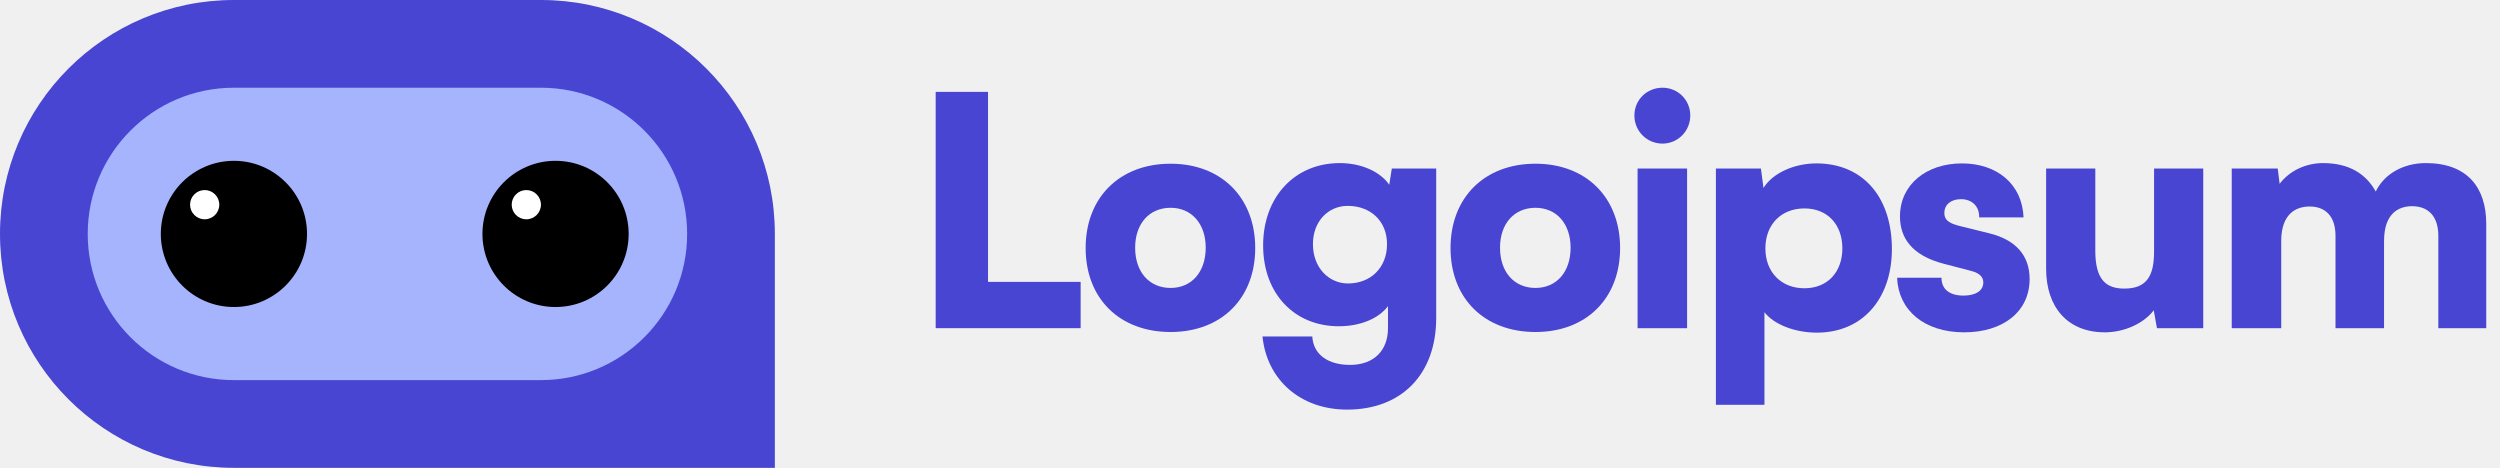
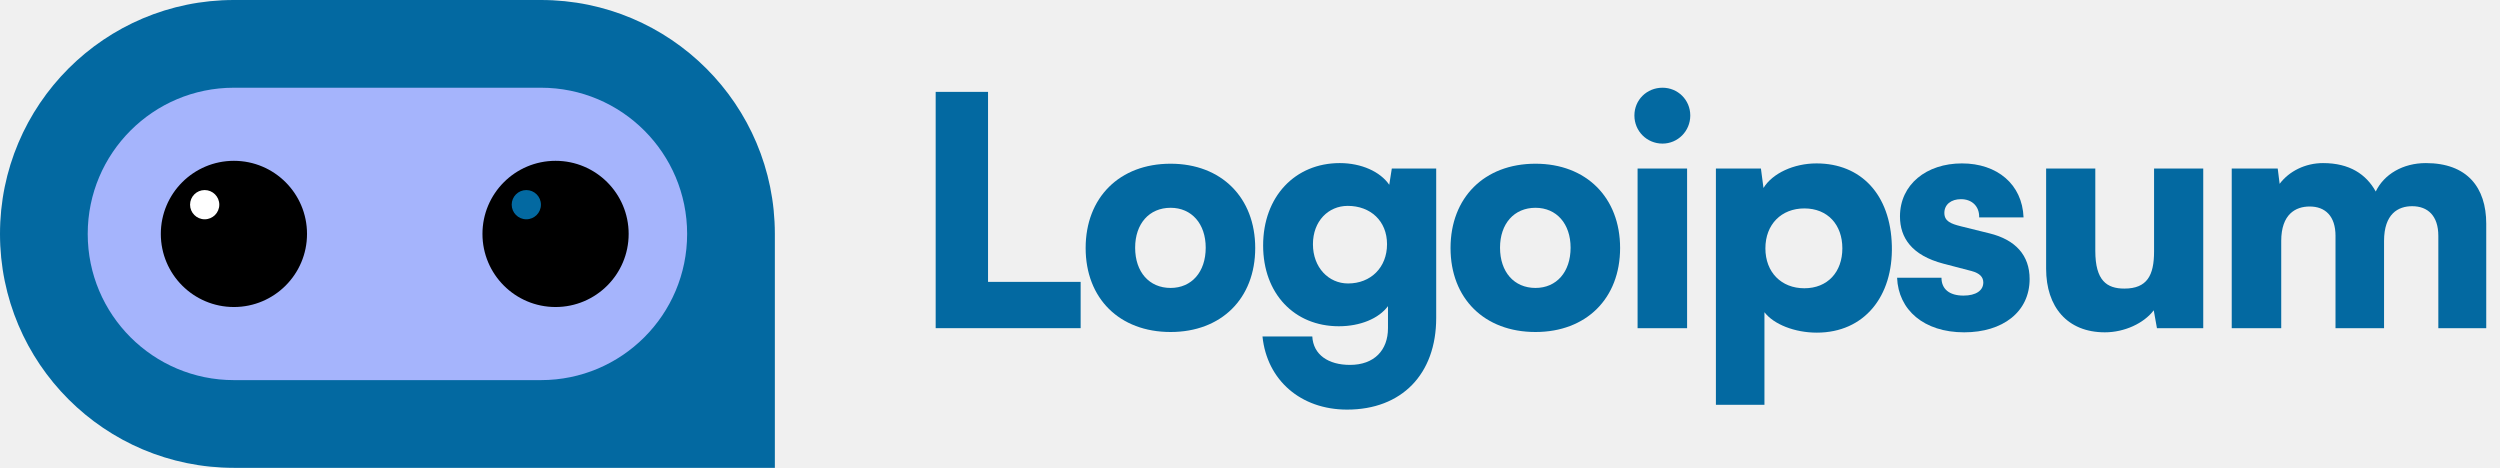
<svg xmlns="http://www.w3.org/2000/svg" id="logo-40" width="171" height="32" viewBox="0 0 171 32" fill="none">
-   <path d="M67.582 6.284H64V22.447H73.916V19.28H67.582V6.284Z" fill="#4845D2" class="ccustom" />
-   <path d="M74.258 16.965C74.258 20.416 76.574 22.709 80.069 22.709C83.541 22.709 85.857 20.416 85.857 16.965C85.857 13.514 83.541 11.198 80.069 11.198C76.574 11.198 74.258 13.514 74.258 16.965ZM77.644 16.943C77.644 15.305 78.605 14.213 80.069 14.213C81.51 14.213 82.471 15.305 82.471 16.943C82.471 18.603 81.51 19.695 80.069 19.695C78.605 19.695 77.644 18.603 77.644 16.943Z" fill="#4845D2" class="ccustom" />
-   <path d="M86.398 16.79C86.398 20.088 88.538 22.316 91.574 22.316C93.038 22.316 94.305 21.792 94.938 20.94V22.447C94.938 23.954 93.999 24.959 92.339 24.959C90.854 24.959 89.827 24.26 89.761 23.015H86.354C86.66 26.008 88.975 28.017 92.142 28.017C95.877 28.017 98.236 25.593 98.236 21.748V11.526H95.2L95.025 12.64C94.414 11.745 93.125 11.155 91.64 11.155C88.582 11.155 86.398 13.448 86.398 16.79ZM89.805 16.703C89.805 15.13 90.854 14.082 92.186 14.082C93.737 14.082 94.873 15.108 94.873 16.703C94.873 18.297 93.759 19.389 92.208 19.389C90.876 19.389 89.805 18.297 89.805 16.703Z" fill="#4845D2" class="ccustom" />
-   <path d="M99.217 16.965C99.217 20.416 101.532 22.709 105.027 22.709C108.5 22.709 110.815 20.416 110.815 16.965C110.815 13.514 108.5 11.198 105.027 11.198C101.532 11.198 99.217 13.514 99.217 16.965ZM102.602 16.943C102.602 15.305 103.563 14.213 105.027 14.213C106.468 14.213 107.429 15.305 107.429 16.943C107.429 18.603 106.468 19.695 105.027 19.695C103.563 19.695 102.602 18.603 102.602 16.943Z" fill="#4845D2" class="ccustom" />
-   <path d="M113.715 9.822C114.763 9.822 115.615 8.971 115.615 7.9C115.615 6.83 114.763 6 113.715 6C112.645 6 111.793 6.83 111.793 7.9C111.793 8.971 112.645 9.822 113.715 9.822ZM112.011 22.447H115.397V11.526H112.011V22.447Z" fill="#4845D2" class="ccustom" />
-   <path d="M117.368 27.689H120.688V21.355C121.321 22.185 122.763 22.753 124.27 22.753C127.524 22.753 129.49 20.263 129.403 16.812C129.315 13.295 127.284 11.177 124.248 11.177C122.697 11.177 121.234 11.854 120.622 12.858L120.447 11.526H117.368V27.689ZM120.753 16.987C120.753 15.348 121.845 14.256 123.418 14.256C125.012 14.256 126.017 15.37 126.017 16.987C126.017 18.603 125.012 19.717 123.418 19.717C121.845 19.717 120.753 18.625 120.753 16.987Z" fill="#4845D2" class="ccustom" />
-   <path d="M129.761 18.996C129.848 21.202 131.596 22.731 134.348 22.731C136.991 22.731 138.826 21.333 138.826 19.084C138.826 17.467 137.865 16.397 136.073 15.96L134.13 15.479C133.431 15.305 132.994 15.13 132.994 14.562C132.994 13.994 133.452 13.623 134.13 13.623C134.894 13.623 135.396 14.125 135.375 14.868H138.411C138.323 12.596 136.598 11.177 134.195 11.177C131.771 11.177 129.958 12.618 129.958 14.802C129.958 16.266 130.766 17.467 132.928 18.035L134.85 18.537C135.418 18.69 135.658 18.952 135.658 19.324C135.658 19.87 135.156 20.219 134.304 20.219C133.321 20.219 132.797 19.761 132.797 18.996H129.761Z" fill="#4845D2" class="ccustom" />
-   <path d="M143.974 22.731C145.307 22.731 146.639 22.119 147.316 21.224L147.535 22.447H150.702V11.526H147.338V17.205C147.338 18.843 146.858 19.739 145.307 19.739C144.105 19.739 143.319 19.193 143.319 17.161V11.526H139.955V18.384C139.955 20.984 141.397 22.731 143.974 22.731Z" fill="#4845D2" class="ccustom" />
-   <path d="M156.036 22.447V16.484C156.036 14.649 157.019 14.125 157.98 14.125C159.05 14.125 159.749 14.781 159.749 16.135V22.447H163.069V16.484C163.069 14.628 164.03 14.104 164.991 14.104C166.061 14.104 166.782 14.759 166.782 16.135V22.447H170.059V15.305C170.059 12.815 168.748 11.155 165.93 11.155C164.358 11.155 163.069 11.919 162.501 13.099C161.846 11.919 160.71 11.155 158.897 11.155C157.696 11.155 156.582 11.701 155.927 12.575L155.796 11.526H152.65V22.447H156.036Z" fill="#4845D2" class="ccustom" />
-   <path d="M0 16C0 7.163 7.163 0 16 0H37C45.837 0 53 7.163 53 16V32H16C7.163 32 0 24.837 0 16Z" fill="#4845D2" class="ccustom" />
+   <path d="M67.582 6.284H64V22.447H73.916V19.28H67.582V6.284Z" fill="#0369a1" class="ccustom" />
+   <path d="M74.258 16.965C74.258 20.416 76.574 22.709 80.069 22.709C83.541 22.709 85.857 20.416 85.857 16.965C85.857 13.514 83.541 11.198 80.069 11.198C76.574 11.198 74.258 13.514 74.258 16.965ZM77.644 16.943C77.644 15.305 78.605 14.213 80.069 14.213C81.51 14.213 82.471 15.305 82.471 16.943C82.471 18.603 81.51 19.695 80.069 19.695C78.605 19.695 77.644 18.603 77.644 16.943Z" fill="#0369a1" class="ccustom" />
+   <path d="M86.398 16.79C86.398 20.088 88.538 22.316 91.574 22.316C93.038 22.316 94.305 21.792 94.938 20.94V22.447C94.938 23.954 93.999 24.959 92.339 24.959C90.854 24.959 89.827 24.26 89.761 23.015H86.354C86.66 26.008 88.975 28.017 92.142 28.017C95.877 28.017 98.236 25.593 98.236 21.748V11.526H95.2L95.025 12.64C94.414 11.745 93.125 11.155 91.64 11.155C88.582 11.155 86.398 13.448 86.398 16.79ZM89.805 16.703C89.805 15.13 90.854 14.082 92.186 14.082C93.737 14.082 94.873 15.108 94.873 16.703C94.873 18.297 93.759 19.389 92.208 19.389C90.876 19.389 89.805 18.297 89.805 16.703Z" fill="#0369a1" class="ccustom" />
+   <path d="M99.217 16.965C99.217 20.416 101.532 22.709 105.027 22.709C108.5 22.709 110.815 20.416 110.815 16.965C110.815 13.514 108.5 11.198 105.027 11.198C101.532 11.198 99.217 13.514 99.217 16.965ZM102.602 16.943C102.602 15.305 103.563 14.213 105.027 14.213C106.468 14.213 107.429 15.305 107.429 16.943C107.429 18.603 106.468 19.695 105.027 19.695C103.563 19.695 102.602 18.603 102.602 16.943Z" fill="#0369a1" class="ccustom" />
+   <path d="M113.715 9.822C114.763 9.822 115.615 8.971 115.615 7.9C115.615 6.83 114.763 6 113.715 6C112.645 6 111.793 6.83 111.793 7.9C111.793 8.971 112.645 9.822 113.715 9.822ZM112.011 22.447H115.397V11.526H112.011V22.447Z" fill="#0369a1" class="ccustom" />
+   <path d="M117.368 27.689H120.688V21.355C121.321 22.185 122.763 22.753 124.27 22.753C127.524 22.753 129.49 20.263 129.403 16.812C129.315 13.295 127.284 11.177 124.248 11.177C122.697 11.177 121.234 11.854 120.622 12.858L120.447 11.526H117.368V27.689ZM120.753 16.987C120.753 15.348 121.845 14.256 123.418 14.256C125.012 14.256 126.017 15.37 126.017 16.987C126.017 18.603 125.012 19.717 123.418 19.717C121.845 19.717 120.753 18.625 120.753 16.987Z" fill="#0369a1" class="ccustom" />
+   <path d="M129.761 18.996C129.848 21.202 131.596 22.731 134.348 22.731C136.991 22.731 138.826 21.333 138.826 19.084C138.826 17.467 137.865 16.397 136.073 15.96L134.13 15.479C133.431 15.305 132.994 15.13 132.994 14.562C132.994 13.994 133.452 13.623 134.13 13.623C134.894 13.623 135.396 14.125 135.375 14.868H138.411C138.323 12.596 136.598 11.177 134.195 11.177C131.771 11.177 129.958 12.618 129.958 14.802C129.958 16.266 130.766 17.467 132.928 18.035L134.85 18.537C135.418 18.69 135.658 18.952 135.658 19.324C135.658 19.87 135.156 20.219 134.304 20.219C133.321 20.219 132.797 19.761 132.797 18.996H129.761Z" fill="#0369a1" class="ccustom" />
+   <path d="M143.974 22.731C145.307 22.731 146.639 22.119 147.316 21.224L147.535 22.447H150.702V11.526H147.338V17.205C147.338 18.843 146.858 19.739 145.307 19.739C144.105 19.739 143.319 19.193 143.319 17.161V11.526H139.955V18.384C139.955 20.984 141.397 22.731 143.974 22.731Z" fill="#0369a1" class="ccustom" />
+   <path d="M156.036 22.447V16.484C156.036 14.649 157.019 14.125 157.98 14.125C159.05 14.125 159.749 14.781 159.749 16.135V22.447H163.069V16.484C163.069 14.628 164.03 14.104 164.991 14.104C166.061 14.104 166.782 14.759 166.782 16.135V22.447H170.059V15.305C170.059 12.815 168.748 11.155 165.93 11.155C164.358 11.155 163.069 11.919 162.501 13.099C161.846 11.919 160.71 11.155 158.897 11.155C157.696 11.155 156.582 11.701 155.927 12.575L155.796 11.526H152.65V22.447H156.036Z" fill="#0369a1" class="ccustom" />
+   <path d="M0 16C0 7.163 7.163 0 16 0H37C45.837 0 53 7.163 53 16V32H16C7.163 32 0 24.837 0 16Z" fill="#0369a1" class="ccustom" />
  <rect x="6" y="6" width="41" height="20" rx="10" fill="#A5B4FC" class="ccompli2" />
  <circle cx="16" cy="16" r="5" fill="#000000" />
  <circle cx="14" cy="14" r="1" fill="#ffffff" />
  <circle cx="38" cy="16" r="5" fill="#000000" />
-   <circle cx="36" cy="14" r="1" fill="#ffffff" />
+   <circle cx="36" cy="14" r="1" fill="#0369a1" />
</svg>
